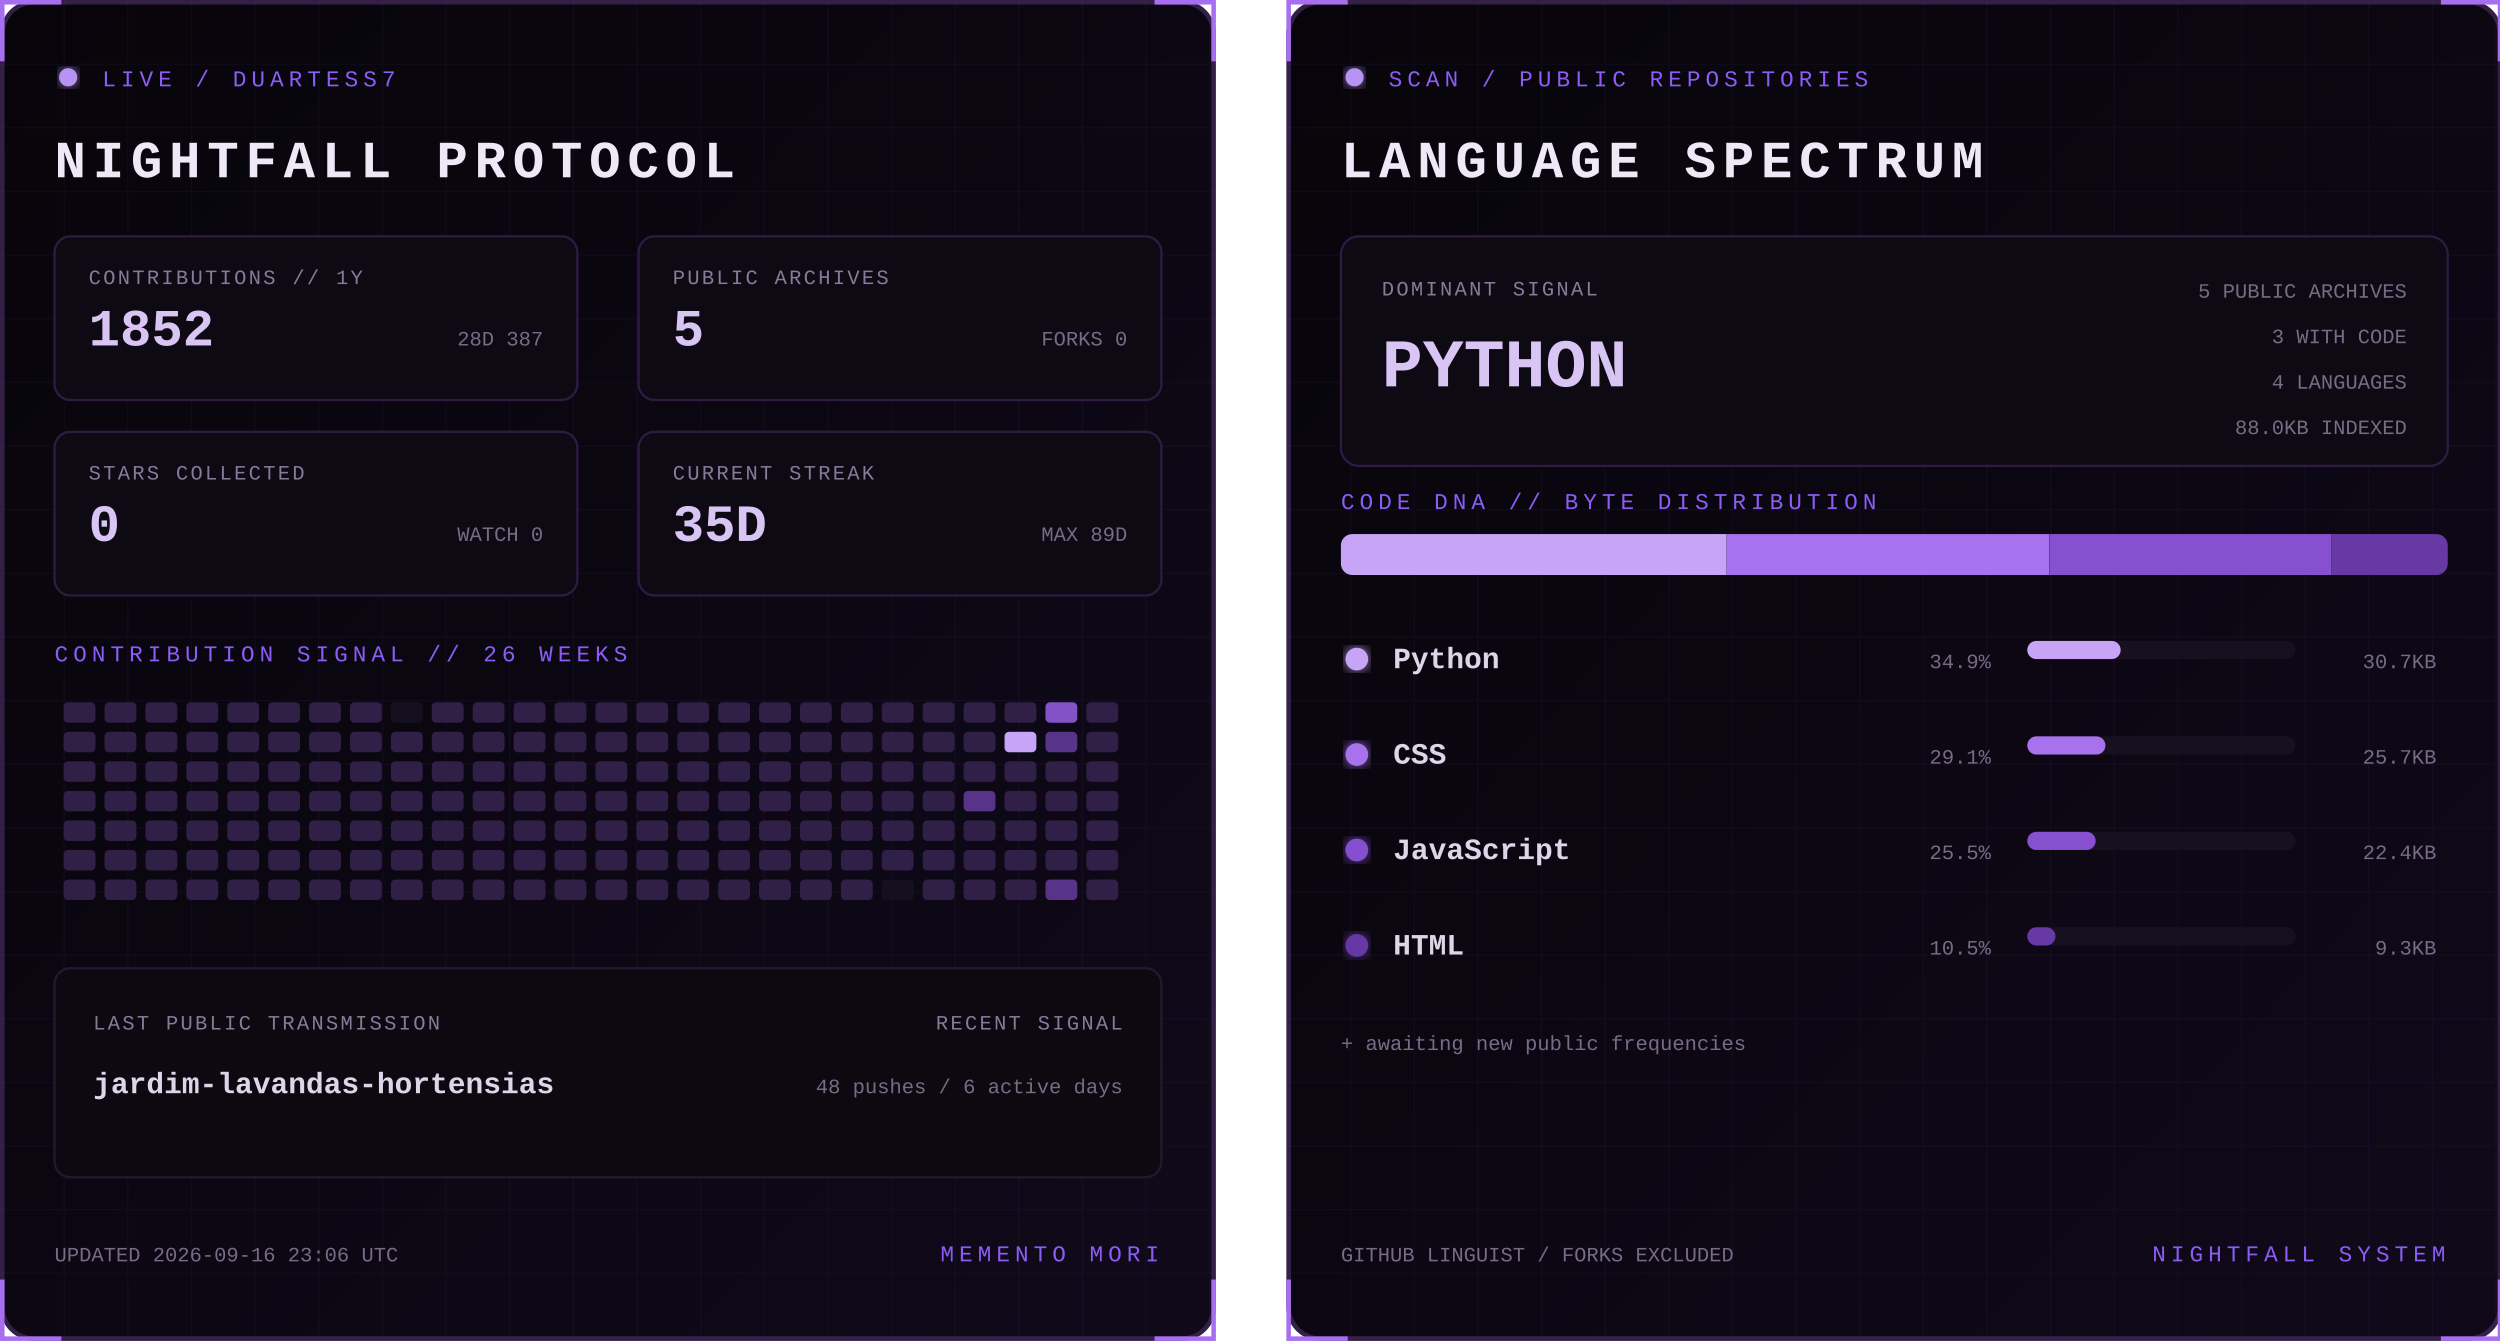
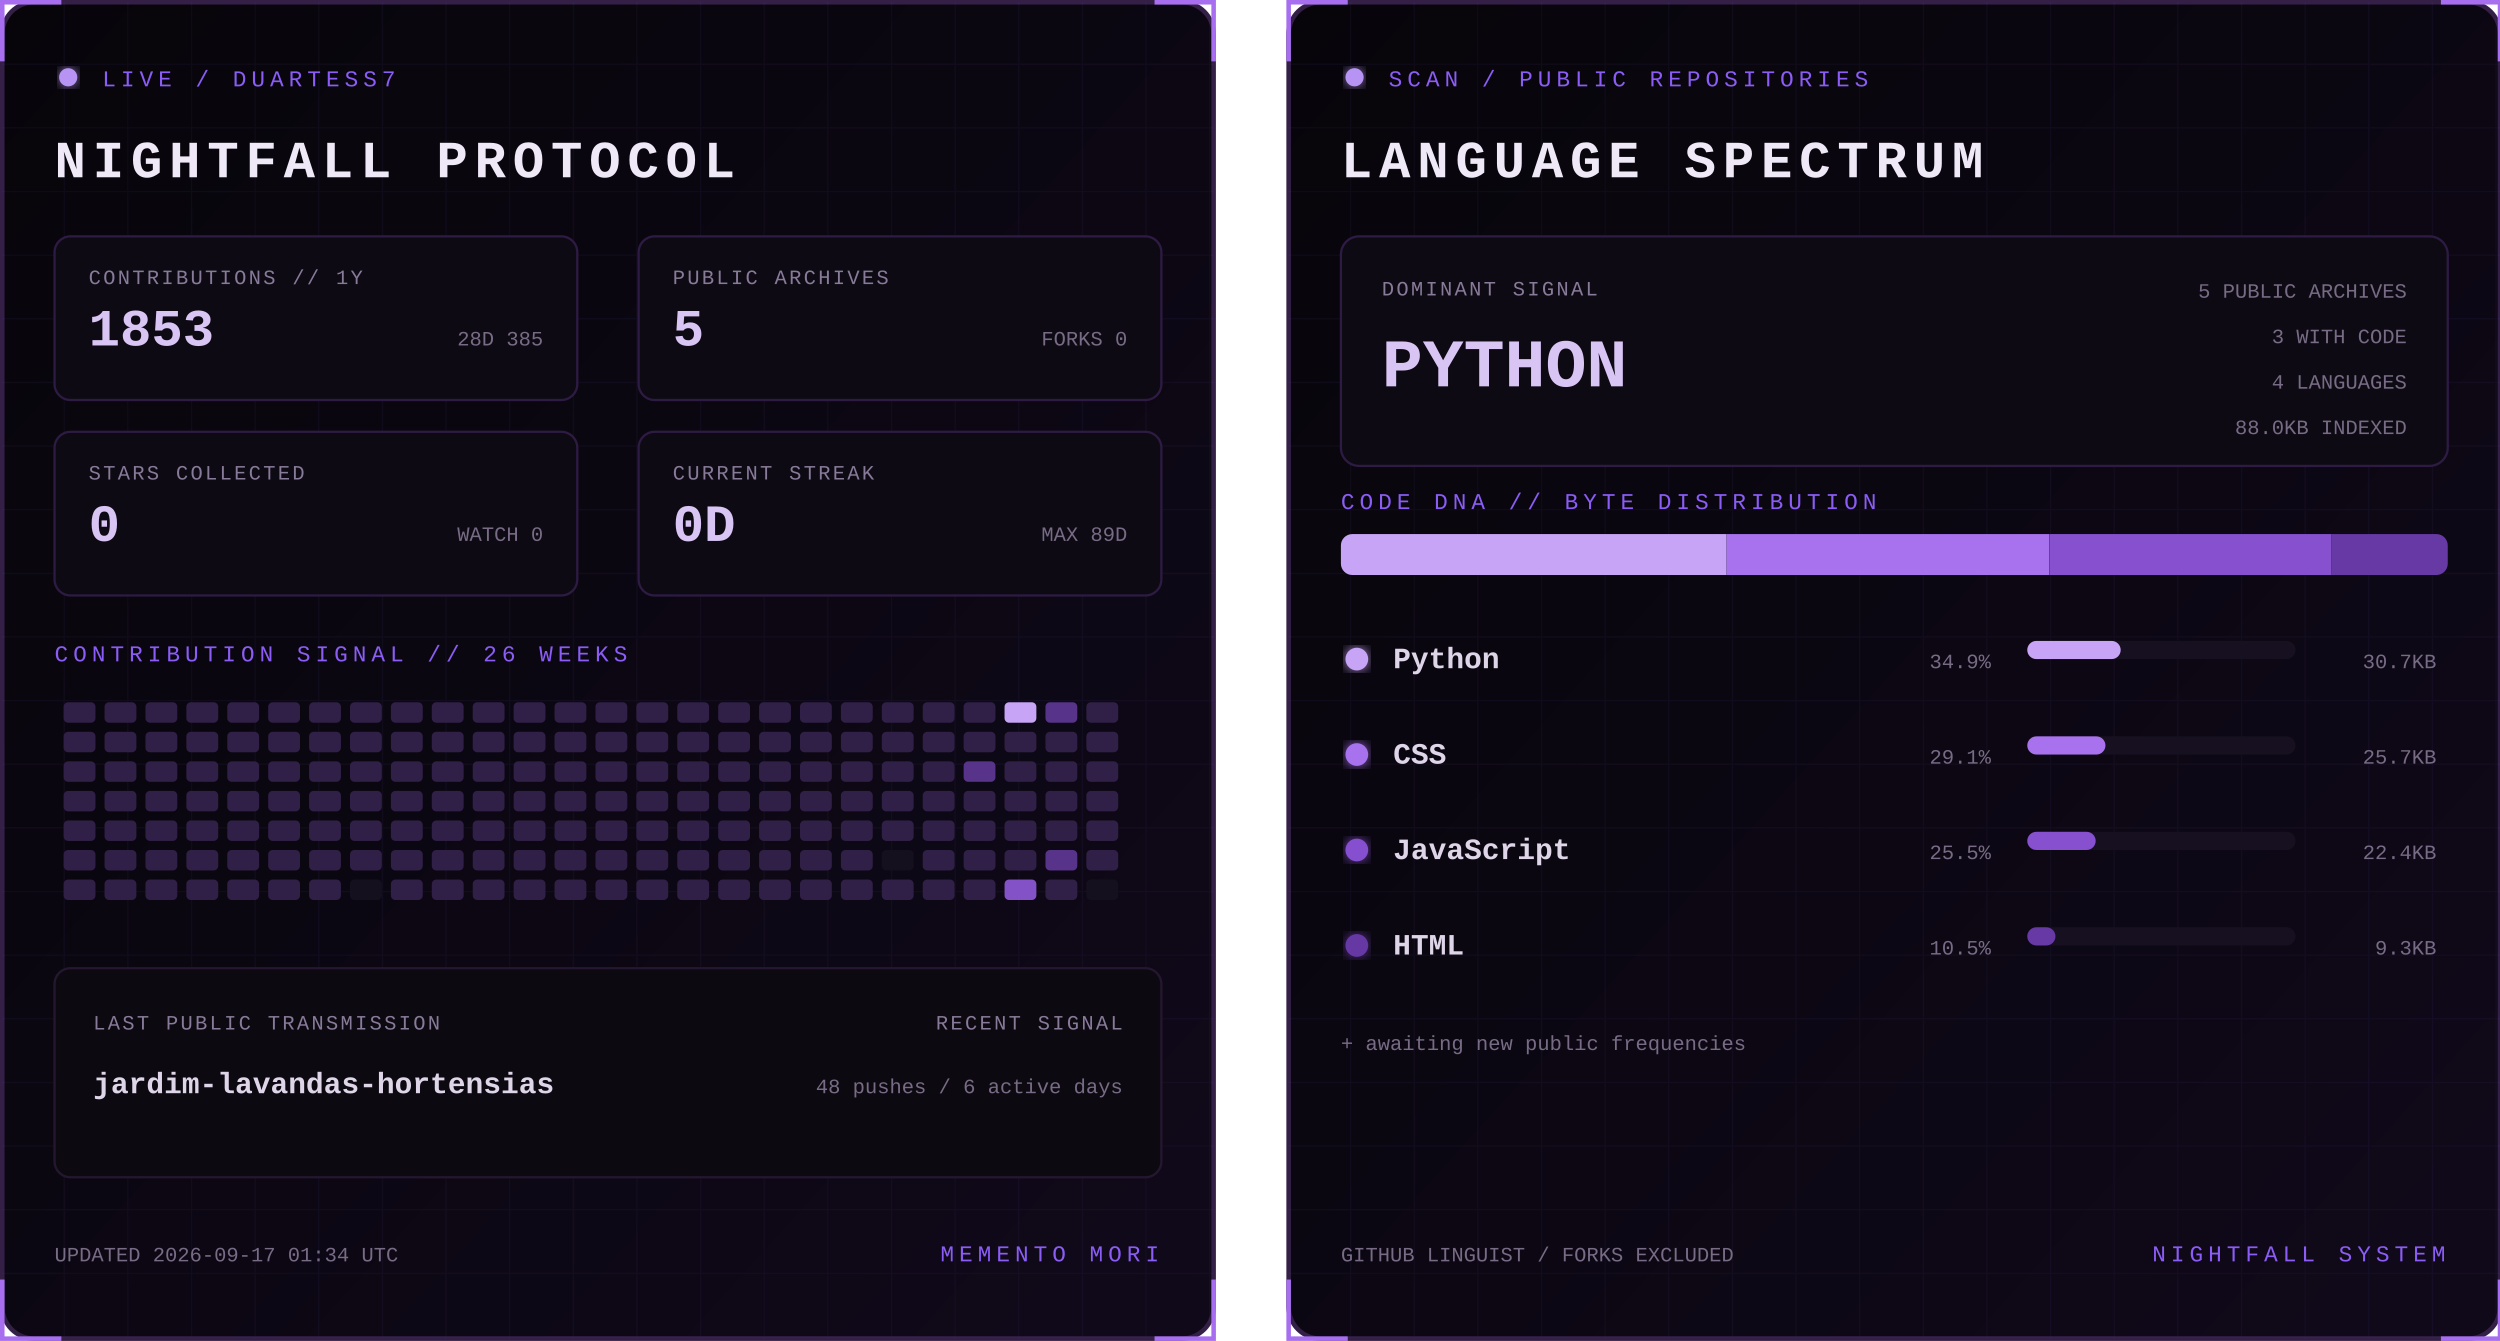
<svg xmlns="http://www.w3.org/2000/svg" width="1100" height="590" viewBox="0 0 1100 590" role="img" aria-labelledby="title desc">
  <defs>
    <linearGradient id="bg" x1="0" y1="0" x2="1" y2="1">
      <stop stop-color="#07050a" />
      <stop offset="1" stop-color="#10091a" />
    </linearGradient>
    <filter id="glow">
      <feGaussianBlur stdDeviation="3" result="b" />
      <feMerge>
        <feMergeNode in="b" />
        <feMergeNode in="SourceGraphic" />
      </feMerge>
    </filter>
    <pattern id="grid" width="28" height="28" patternUnits="userSpaceOnUse">
      <path d="M28 0H0V28" fill="none" stroke="#8b5cf6" stroke-opacity=".055" />
    </pattern>
    <clipPath id="dna">
      <rect x="24" y="235" width="487" height="18" rx="5" />
    </clipPath>
    <style>
      text { font-family: Consolas, 'Courier New', monospace; }
      .kicker { fill:#8b5cf6; font-size:10px; letter-spacing:2.2px; }
      .title { fill:#eee8f7; font-size:23px; font-weight:700; letter-spacing:3px; }
      .label { fill:#887a99; font-size:9px; letter-spacing:1px; }
      .stat { fill:#d8c5f4; font-size:23px; font-weight:700; }
      .detail,.pct { fill:#776b85; font-size:9px; }
      .lang { fill:#ded5e8; font-size:13px; font-weight:700; }
      .hero { fill:#d8c5f4; font-size:30px; font-weight:700; }
      .blink { animation:blink 1.6s step-end infinite; }
      @keyframes blink { 50% { opacity:.25 } }
    </style>
  </defs>
  <g>
    <rect x="1" y="1" width="533" height="588" rx="14" fill="url(#bg)" stroke="#342047" stroke-width="2" />
    <rect x="1" y="1" width="533" height="588" rx="14" fill="url(#grid)" />
    <path d="M27 1H1v26 M508 1h26v26 M534 563v26h-26 M27 589H1v-26" stroke="#a76ff0" stroke-width="2" fill="none" />
    <circle cx="30" cy="34" r="4" fill="#b794f4" filter="url(#glow)" class="blink" />
    <text x="45" y="38" class="kicker">LIVE / DUARTESS7</text>
    <text x="24" y="78" class="title">NIGHTFALL PROTOCOL</text>
    <g transform="translate(24 104)">
      <rect width="230" height="72" rx="7" fill="#0d0a13" stroke="#2d1b43" />
      <text x="15" y="21" class="label">CONTRIBUTIONS // 1Y</text>
-       <text x="15" y="48" class="stat">1852</text>
-       <text x="215" y="48" text-anchor="end" class="detail">28D 387</text>
+       <text x="15" y="48" class="stat">1853</text>
+       <text x="215" y="48" text-anchor="end" class="detail">28D 385</text>
    </g>
    <g transform="translate(281 104)">
      <rect width="230" height="72" rx="7" fill="#0d0a13" stroke="#2d1b43" />
      <text x="15" y="21" class="label">PUBLIC ARCHIVES</text>
      <text x="15" y="48" class="stat">5</text>
      <text x="215" y="48" text-anchor="end" class="detail">FORKS 0</text>
    </g>
    <g transform="translate(24 190)">
      <rect width="230" height="72" rx="7" fill="#0d0a13" stroke="#2d1b43" />
      <text x="15" y="21" class="label">STARS COLLECTED</text>
      <text x="15" y="48" class="stat">0</text>
      <text x="215" y="48" text-anchor="end" class="detail">WATCH 0</text>
    </g>
    <g transform="translate(281 190)">
      <rect width="230" height="72" rx="7" fill="#0d0a13" stroke="#2d1b43" />
      <text x="15" y="21" class="label">CURRENT STREAK</text>
-       <text x="15" y="48" class="stat">35D</text>
+       <text x="15" y="48" class="stat">0D</text>
      <text x="215" y="48" text-anchor="end" class="detail">MAX 89D</text>
    </g>
    <text x="24" y="291" class="kicker">CONTRIBUTION SIGNAL // 26 WEEKS</text>
    <g>
      <rect x="28" y="309" width="14" height="9" rx="2" fill="#302047" />
      <rect x="28" y="322" width="14" height="9" rx="2" fill="#302047" />
      <rect x="28" y="335" width="14" height="9" rx="2" fill="#302047" />
      <rect x="28" y="348" width="14" height="9" rx="2" fill="#302047" />
      <rect x="28" y="361" width="14" height="9" rx="2" fill="#302047" />
      <rect x="28" y="374" width="14" height="9" rx="2" fill="#302047" />
      <rect x="28" y="387" width="14" height="9" rx="2" fill="#302047" />
      <rect x="46" y="309" width="14" height="9" rx="2" fill="#302047" />
      <rect x="46" y="322" width="14" height="9" rx="2" fill="#302047" />
      <rect x="46" y="335" width="14" height="9" rx="2" fill="#302047" />
      <rect x="46" y="348" width="14" height="9" rx="2" fill="#302047" />
      <rect x="46" y="361" width="14" height="9" rx="2" fill="#302047" />
      <rect x="46" y="374" width="14" height="9" rx="2" fill="#302047" />
      <rect x="46" y="387" width="14" height="9" rx="2" fill="#302047" />
      <rect x="64" y="309" width="14" height="9" rx="2" fill="#302047" />
      <rect x="64" y="322" width="14" height="9" rx="2" fill="#302047" />
      <rect x="64" y="335" width="14" height="9" rx="2" fill="#302047" />
      <rect x="64" y="348" width="14" height="9" rx="2" fill="#302047" />
      <rect x="64" y="361" width="14" height="9" rx="2" fill="#302047" />
      <rect x="64" y="374" width="14" height="9" rx="2" fill="#302047" />
      <rect x="64" y="387" width="14" height="9" rx="2" fill="#302047" />
      <rect x="82" y="309" width="14" height="9" rx="2" fill="#302047" />
      <rect x="82" y="322" width="14" height="9" rx="2" fill="#302047" />
      <rect x="82" y="335" width="14" height="9" rx="2" fill="#302047" />
      <rect x="82" y="348" width="14" height="9" rx="2" fill="#302047" />
      <rect x="82" y="361" width="14" height="9" rx="2" fill="#302047" />
      <rect x="82" y="374" width="14" height="9" rx="2" fill="#302047" />
      <rect x="82" y="387" width="14" height="9" rx="2" fill="#302047" />
      <rect x="100" y="309" width="14" height="9" rx="2" fill="#302047" />
      <rect x="100" y="322" width="14" height="9" rx="2" fill="#302047" />
      <rect x="100" y="335" width="14" height="9" rx="2" fill="#302047" />
      <rect x="100" y="348" width="14" height="9" rx="2" fill="#302047" />
      <rect x="100" y="361" width="14" height="9" rx="2" fill="#302047" />
      <rect x="100" y="374" width="14" height="9" rx="2" fill="#302047" />
      <rect x="100" y="387" width="14" height="9" rx="2" fill="#302047" />
      <rect x="118" y="309" width="14" height="9" rx="2" fill="#302047" />
      <rect x="118" y="322" width="14" height="9" rx="2" fill="#302047" />
      <rect x="118" y="335" width="14" height="9" rx="2" fill="#302047" />
      <rect x="118" y="348" width="14" height="9" rx="2" fill="#302047" />
      <rect x="118" y="361" width="14" height="9" rx="2" fill="#302047" />
      <rect x="118" y="374" width="14" height="9" rx="2" fill="#302047" />
      <rect x="118" y="387" width="14" height="9" rx="2" fill="#302047" />
      <rect x="136" y="309" width="14" height="9" rx="2" fill="#302047" />
      <rect x="136" y="322" width="14" height="9" rx="2" fill="#302047" />
      <rect x="136" y="335" width="14" height="9" rx="2" fill="#302047" />
      <rect x="136" y="348" width="14" height="9" rx="2" fill="#302047" />
      <rect x="136" y="361" width="14" height="9" rx="2" fill="#302047" />
      <rect x="136" y="374" width="14" height="9" rx="2" fill="#302047" />
      <rect x="136" y="387" width="14" height="9" rx="2" fill="#302047" />
      <rect x="154" y="309" width="14" height="9" rx="2" fill="#302047" />
      <rect x="154" y="322" width="14" height="9" rx="2" fill="#302047" />
      <rect x="154" y="335" width="14" height="9" rx="2" fill="#302047" />
      <rect x="154" y="348" width="14" height="9" rx="2" fill="#302047" />
      <rect x="154" y="361" width="14" height="9" rx="2" fill="#302047" />
      <rect x="154" y="374" width="14" height="9" rx="2" fill="#302047" />
-       <rect x="154" y="387" width="14" height="9" rx="2" fill="#302047" />
-       <rect x="172" y="309" width="14" height="9" rx="2" fill="#15101d" />
+       <rect x="154" y="387" width="14" height="9" rx="2" fill="#15101d" />
+       <rect x="172" y="309" width="14" height="9" rx="2" fill="#302047" />
      <rect x="172" y="322" width="14" height="9" rx="2" fill="#302047" />
      <rect x="172" y="335" width="14" height="9" rx="2" fill="#302047" />
      <rect x="172" y="348" width="14" height="9" rx="2" fill="#302047" />
      <rect x="172" y="361" width="14" height="9" rx="2" fill="#302047" />
      <rect x="172" y="374" width="14" height="9" rx="2" fill="#302047" />
      <rect x="172" y="387" width="14" height="9" rx="2" fill="#302047" />
      <rect x="190" y="309" width="14" height="9" rx="2" fill="#302047" />
      <rect x="190" y="322" width="14" height="9" rx="2" fill="#302047" />
      <rect x="190" y="335" width="14" height="9" rx="2" fill="#302047" />
      <rect x="190" y="348" width="14" height="9" rx="2" fill="#302047" />
      <rect x="190" y="361" width="14" height="9" rx="2" fill="#302047" />
      <rect x="190" y="374" width="14" height="9" rx="2" fill="#302047" />
      <rect x="190" y="387" width="14" height="9" rx="2" fill="#302047" />
      <rect x="208" y="309" width="14" height="9" rx="2" fill="#302047" />
      <rect x="208" y="322" width="14" height="9" rx="2" fill="#302047" />
      <rect x="208" y="335" width="14" height="9" rx="2" fill="#302047" />
      <rect x="208" y="348" width="14" height="9" rx="2" fill="#302047" />
      <rect x="208" y="361" width="14" height="9" rx="2" fill="#302047" />
      <rect x="208" y="374" width="14" height="9" rx="2" fill="#302047" />
      <rect x="208" y="387" width="14" height="9" rx="2" fill="#302047" />
      <rect x="226" y="309" width="14" height="9" rx="2" fill="#302047" />
      <rect x="226" y="322" width="14" height="9" rx="2" fill="#302047" />
      <rect x="226" y="335" width="14" height="9" rx="2" fill="#302047" />
      <rect x="226" y="348" width="14" height="9" rx="2" fill="#302047" />
      <rect x="226" y="361" width="14" height="9" rx="2" fill="#302047" />
      <rect x="226" y="374" width="14" height="9" rx="2" fill="#302047" />
      <rect x="226" y="387" width="14" height="9" rx="2" fill="#302047" />
      <rect x="244" y="309" width="14" height="9" rx="2" fill="#302047" />
      <rect x="244" y="322" width="14" height="9" rx="2" fill="#302047" />
      <rect x="244" y="335" width="14" height="9" rx="2" fill="#302047" />
      <rect x="244" y="348" width="14" height="9" rx="2" fill="#302047" />
      <rect x="244" y="361" width="14" height="9" rx="2" fill="#302047" />
      <rect x="244" y="374" width="14" height="9" rx="2" fill="#302047" />
      <rect x="244" y="387" width="14" height="9" rx="2" fill="#302047" />
      <rect x="262" y="309" width="14" height="9" rx="2" fill="#302047" />
      <rect x="262" y="322" width="14" height="9" rx="2" fill="#302047" />
      <rect x="262" y="335" width="14" height="9" rx="2" fill="#302047" />
      <rect x="262" y="348" width="14" height="9" rx="2" fill="#302047" />
      <rect x="262" y="361" width="14" height="9" rx="2" fill="#302047" />
      <rect x="262" y="374" width="14" height="9" rx="2" fill="#302047" />
      <rect x="262" y="387" width="14" height="9" rx="2" fill="#302047" />
      <rect x="280" y="309" width="14" height="9" rx="2" fill="#302047" />
      <rect x="280" y="322" width="14" height="9" rx="2" fill="#302047" />
      <rect x="280" y="335" width="14" height="9" rx="2" fill="#302047" />
      <rect x="280" y="348" width="14" height="9" rx="2" fill="#302047" />
      <rect x="280" y="361" width="14" height="9" rx="2" fill="#302047" />
      <rect x="280" y="374" width="14" height="9" rx="2" fill="#302047" />
      <rect x="280" y="387" width="14" height="9" rx="2" fill="#302047" />
      <rect x="298" y="309" width="14" height="9" rx="2" fill="#302047" />
      <rect x="298" y="322" width="14" height="9" rx="2" fill="#302047" />
      <rect x="298" y="335" width="14" height="9" rx="2" fill="#302047" />
      <rect x="298" y="348" width="14" height="9" rx="2" fill="#302047" />
      <rect x="298" y="361" width="14" height="9" rx="2" fill="#302047" />
      <rect x="298" y="374" width="14" height="9" rx="2" fill="#302047" />
      <rect x="298" y="387" width="14" height="9" rx="2" fill="#302047" />
      <rect x="316" y="309" width="14" height="9" rx="2" fill="#302047" />
      <rect x="316" y="322" width="14" height="9" rx="2" fill="#302047" />
      <rect x="316" y="335" width="14" height="9" rx="2" fill="#302047" />
      <rect x="316" y="348" width="14" height="9" rx="2" fill="#302047" />
      <rect x="316" y="361" width="14" height="9" rx="2" fill="#302047" />
      <rect x="316" y="374" width="14" height="9" rx="2" fill="#302047" />
      <rect x="316" y="387" width="14" height="9" rx="2" fill="#302047" />
      <rect x="334" y="309" width="14" height="9" rx="2" fill="#302047" />
      <rect x="334" y="322" width="14" height="9" rx="2" fill="#302047" />
      <rect x="334" y="335" width="14" height="9" rx="2" fill="#302047" />
      <rect x="334" y="348" width="14" height="9" rx="2" fill="#302047" />
      <rect x="334" y="361" width="14" height="9" rx="2" fill="#302047" />
      <rect x="334" y="374" width="14" height="9" rx="2" fill="#302047" />
      <rect x="334" y="387" width="14" height="9" rx="2" fill="#302047" />
      <rect x="352" y="309" width="14" height="9" rx="2" fill="#302047" />
      <rect x="352" y="322" width="14" height="9" rx="2" fill="#302047" />
      <rect x="352" y="335" width="14" height="9" rx="2" fill="#302047" />
      <rect x="352" y="348" width="14" height="9" rx="2" fill="#302047" />
      <rect x="352" y="361" width="14" height="9" rx="2" fill="#302047" />
      <rect x="352" y="374" width="14" height="9" rx="2" fill="#302047" />
      <rect x="352" y="387" width="14" height="9" rx="2" fill="#302047" />
      <rect x="370" y="309" width="14" height="9" rx="2" fill="#302047" />
      <rect x="370" y="322" width="14" height="9" rx="2" fill="#302047" />
      <rect x="370" y="335" width="14" height="9" rx="2" fill="#302047" />
      <rect x="370" y="348" width="14" height="9" rx="2" fill="#302047" />
      <rect x="370" y="361" width="14" height="9" rx="2" fill="#302047" />
      <rect x="370" y="374" width="14" height="9" rx="2" fill="#302047" />
      <rect x="370" y="387" width="14" height="9" rx="2" fill="#302047" />
      <rect x="388" y="309" width="14" height="9" rx="2" fill="#302047" />
      <rect x="388" y="322" width="14" height="9" rx="2" fill="#302047" />
      <rect x="388" y="335" width="14" height="9" rx="2" fill="#302047" />
      <rect x="388" y="348" width="14" height="9" rx="2" fill="#302047" />
      <rect x="388" y="361" width="14" height="9" rx="2" fill="#302047" />
-       <rect x="388" y="374" width="14" height="9" rx="2" fill="#302047" />
-       <rect x="388" y="387" width="14" height="9" rx="2" fill="#15101d" />
+       <rect x="388" y="374" width="14" height="9" rx="2" fill="#15101d" />
+       <rect x="388" y="387" width="14" height="9" rx="2" fill="#302047" />
      <rect x="406" y="309" width="14" height="9" rx="2" fill="#302047" />
      <rect x="406" y="322" width="14" height="9" rx="2" fill="#302047" />
      <rect x="406" y="335" width="14" height="9" rx="2" fill="#302047" />
      <rect x="406" y="348" width="14" height="9" rx="2" fill="#302047" />
      <rect x="406" y="361" width="14" height="9" rx="2" fill="#302047" />
      <rect x="406" y="374" width="14" height="9" rx="2" fill="#302047" />
      <rect x="406" y="387" width="14" height="9" rx="2" fill="#302047" />
      <rect x="424" y="309" width="14" height="9" rx="2" fill="#302047" />
      <rect x="424" y="322" width="14" height="9" rx="2" fill="#302047" />
-       <rect x="424" y="335" width="14" height="9" rx="2" fill="#302047" />
-       <rect x="424" y="348" width="14" height="9" rx="2" fill="#57338a" />
+       <rect x="424" y="335" width="14" height="9" rx="2" fill="#57338a" />
+       <rect x="424" y="348" width="14" height="9" rx="2" fill="#302047" />
      <rect x="424" y="361" width="14" height="9" rx="2" fill="#302047" />
      <rect x="424" y="374" width="14" height="9" rx="2" fill="#302047" />
      <rect x="424" y="387" width="14" height="9" rx="2" fill="#302047" />
-       <rect x="442" y="309" width="14" height="9" rx="2" fill="#302047" />
-       <rect x="442" y="322" width="14" height="9" rx="2" fill="#c7a4f6" />
+       <rect x="442" y="309" width="14" height="9" rx="2" fill="#c7a4f6" />
+       <rect x="442" y="322" width="14" height="9" rx="2" fill="#302047" />
      <rect x="442" y="335" width="14" height="9" rx="2" fill="#302047" />
      <rect x="442" y="348" width="14" height="9" rx="2" fill="#302047" />
      <rect x="442" y="361" width="14" height="9" rx="2" fill="#302047" />
      <rect x="442" y="374" width="14" height="9" rx="2" fill="#302047" />
-       <rect x="442" y="387" width="14" height="9" rx="2" fill="#302047" />
-       <rect x="460" y="309" width="14" height="9" rx="2" fill="#8452c7" />
-       <rect x="460" y="322" width="14" height="9" rx="2" fill="#57338a" />
+       <rect x="442" y="387" width="14" height="9" rx="2" fill="#8452c7" />
+       <rect x="460" y="309" width="14" height="9" rx="2" fill="#57338a" />
+       <rect x="460" y="322" width="14" height="9" rx="2" fill="#302047" />
      <rect x="460" y="335" width="14" height="9" rx="2" fill="#302047" />
      <rect x="460" y="348" width="14" height="9" rx="2" fill="#302047" />
      <rect x="460" y="361" width="14" height="9" rx="2" fill="#302047" />
-       <rect x="460" y="374" width="14" height="9" rx="2" fill="#302047" />
-       <rect x="460" y="387" width="14" height="9" rx="2" fill="#57338a" />
+       <rect x="460" y="374" width="14" height="9" rx="2" fill="#57338a" />
+       <rect x="460" y="387" width="14" height="9" rx="2" fill="#302047" />
      <rect x="478" y="309" width="14" height="9" rx="2" fill="#302047" />
      <rect x="478" y="322" width="14" height="9" rx="2" fill="#302047" />
      <rect x="478" y="335" width="14" height="9" rx="2" fill="#302047" />
      <rect x="478" y="348" width="14" height="9" rx="2" fill="#302047" />
      <rect x="478" y="361" width="14" height="9" rx="2" fill="#302047" />
      <rect x="478" y="374" width="14" height="9" rx="2" fill="#302047" />
-       <rect x="478" y="387" width="14" height="9" rx="2" fill="#302047" />
+       <rect x="478" y="387" width="14" height="9" rx="2" fill="#15101d" />
    </g>
    <rect x="24" y="426" width="487" height="92" rx="7" fill="#0c0911" stroke="#24172f" />
    <text x="41" y="453" class="label">LAST PUBLIC TRANSMISSION</text>
    <text x="41" y="481" class="lang">jardim-lavandas-hortensias</text>
    <text x="494" y="453" text-anchor="end" class="label">RECENT SIGNAL</text>
    <text x="494" y="481" text-anchor="end" class="detail">48 pushes / 6 active days</text>
-     <text x="24" y="555" class="detail">UPDATED 2026-09-16 23:06 UTC</text>
+     <text x="24" y="555" class="detail">UPDATED 2026-09-17 01:34 UTC</text>
    <text x="510" y="555" text-anchor="end" class="kicker">MEMENTO MORI</text>
  </g>
  <g transform="translate(566)">
    <rect x="1" y="1" width="533" height="588" rx="14" fill="url(#bg)" stroke="#342047" stroke-width="2" />
    <rect x="1" y="1" width="533" height="588" rx="14" fill="url(#grid)" />
    <path d="M27 1H1v26 M508 1h26v26 M534 563v26h-26 M27 589H1v-26" stroke="#a76ff0" stroke-width="2" fill="none" />
    <circle cx="30" cy="34" r="4" fill="#b794f4" filter="url(#glow)" class="blink" />
    <text x="45" y="38" class="kicker">SCAN / PUBLIC REPOSITORIES</text>
    <text x="24" y="78" class="title">LANGUAGE SPECTRUM</text>
    <rect x="24" y="104" width="487" height="101" rx="8" fill="#0d0a13" stroke="#2d1b43" />
    <text x="42" y="130" class="label">DOMINANT SIGNAL</text>
    <text x="42" y="170" class="hero">PYTHON</text>
    <text x="493" y="131" text-anchor="end" class="detail">5 PUBLIC ARCHIVES</text>
    <text x="493" y="151" text-anchor="end" class="detail">3 WITH CODE</text>
    <text x="493" y="171" text-anchor="end" class="detail">4 LANGUAGES</text>
    <text x="493" y="191" text-anchor="end" class="detail">88.0KB INDEXED</text>
    <text x="24" y="224" class="kicker">CODE DNA // BYTE DISTRIBUTION</text>
    <rect x="24" y="235" width="487" height="18" rx="5" fill="#171020" />
    <g clip-path="url(#dna)">
      <rect x="24.0" y="235" width="169.7" height="18" fill="#c7a4f6" />
      <rect x="193.7" y="235" width="141.9" height="18" fill="#a871ed" />
      <rect x="335.7" y="235" width="124.0" height="18" fill="#8650cf" />
      <rect x="459.7" y="235" width="51.3" height="18" fill="#6639a4" />
    </g>
    <circle cx="31" cy="290" r="5" fill="#c7a4f6" filter="url(#glow)" />
    <text x="47" y="294" class="lang">Python</text>
    <text x="310" y="294" text-anchor="end" class="pct">34.9%</text>
    <rect x="326" y="282" width="118" height="8" rx="4" fill="#171020" />
    <rect x="326" y="282" width="41.1" height="8" rx="4" fill="#c7a4f6" />
    <text x="506" y="294" text-anchor="end" class="detail">30.7KB</text>
    <circle cx="31" cy="332" r="5" fill="#a871ed" filter="url(#glow)" />
    <text x="47" y="336" class="lang">CSS</text>
    <text x="310" y="336" text-anchor="end" class="pct">29.1%</text>
    <rect x="326" y="324" width="118" height="8" rx="4" fill="#171020" />
    <rect x="326" y="324" width="34.4" height="8" rx="4" fill="#a871ed" />
    <text x="506" y="336" text-anchor="end" class="detail">25.7KB</text>
    <circle cx="31" cy="374" r="5" fill="#8650cf" filter="url(#glow)" />
    <text x="47" y="378" class="lang">JavaScript</text>
    <text x="310" y="378" text-anchor="end" class="pct">25.5%</text>
    <rect x="326" y="366" width="118" height="8" rx="4" fill="#171020" />
    <rect x="326" y="366" width="30.1" height="8" rx="4" fill="#8650cf" />
    <text x="506" y="378" text-anchor="end" class="detail">22.4KB</text>
    <circle cx="31" cy="416" r="5" fill="#6639a4" filter="url(#glow)" />
    <text x="47" y="420" class="lang">HTML</text>
    <text x="310" y="420" text-anchor="end" class="pct">10.5%</text>
    <rect x="326" y="408" width="118" height="8" rx="4" fill="#171020" />
    <rect x="326" y="408" width="12.4" height="8" rx="4" fill="#6639a4" />
    <text x="506" y="420" text-anchor="end" class="detail">9.3KB</text>
    <text x="24" y="462" class="detail">+ awaiting new public frequencies</text>
    <text x="24" y="555" class="detail">GITHUB LINGUIST / FORKS EXCLUDED</text>
    <text x="510" y="555" text-anchor="end" class="kicker">NIGHTFALL SYSTEM</text>
  </g>
</svg>
